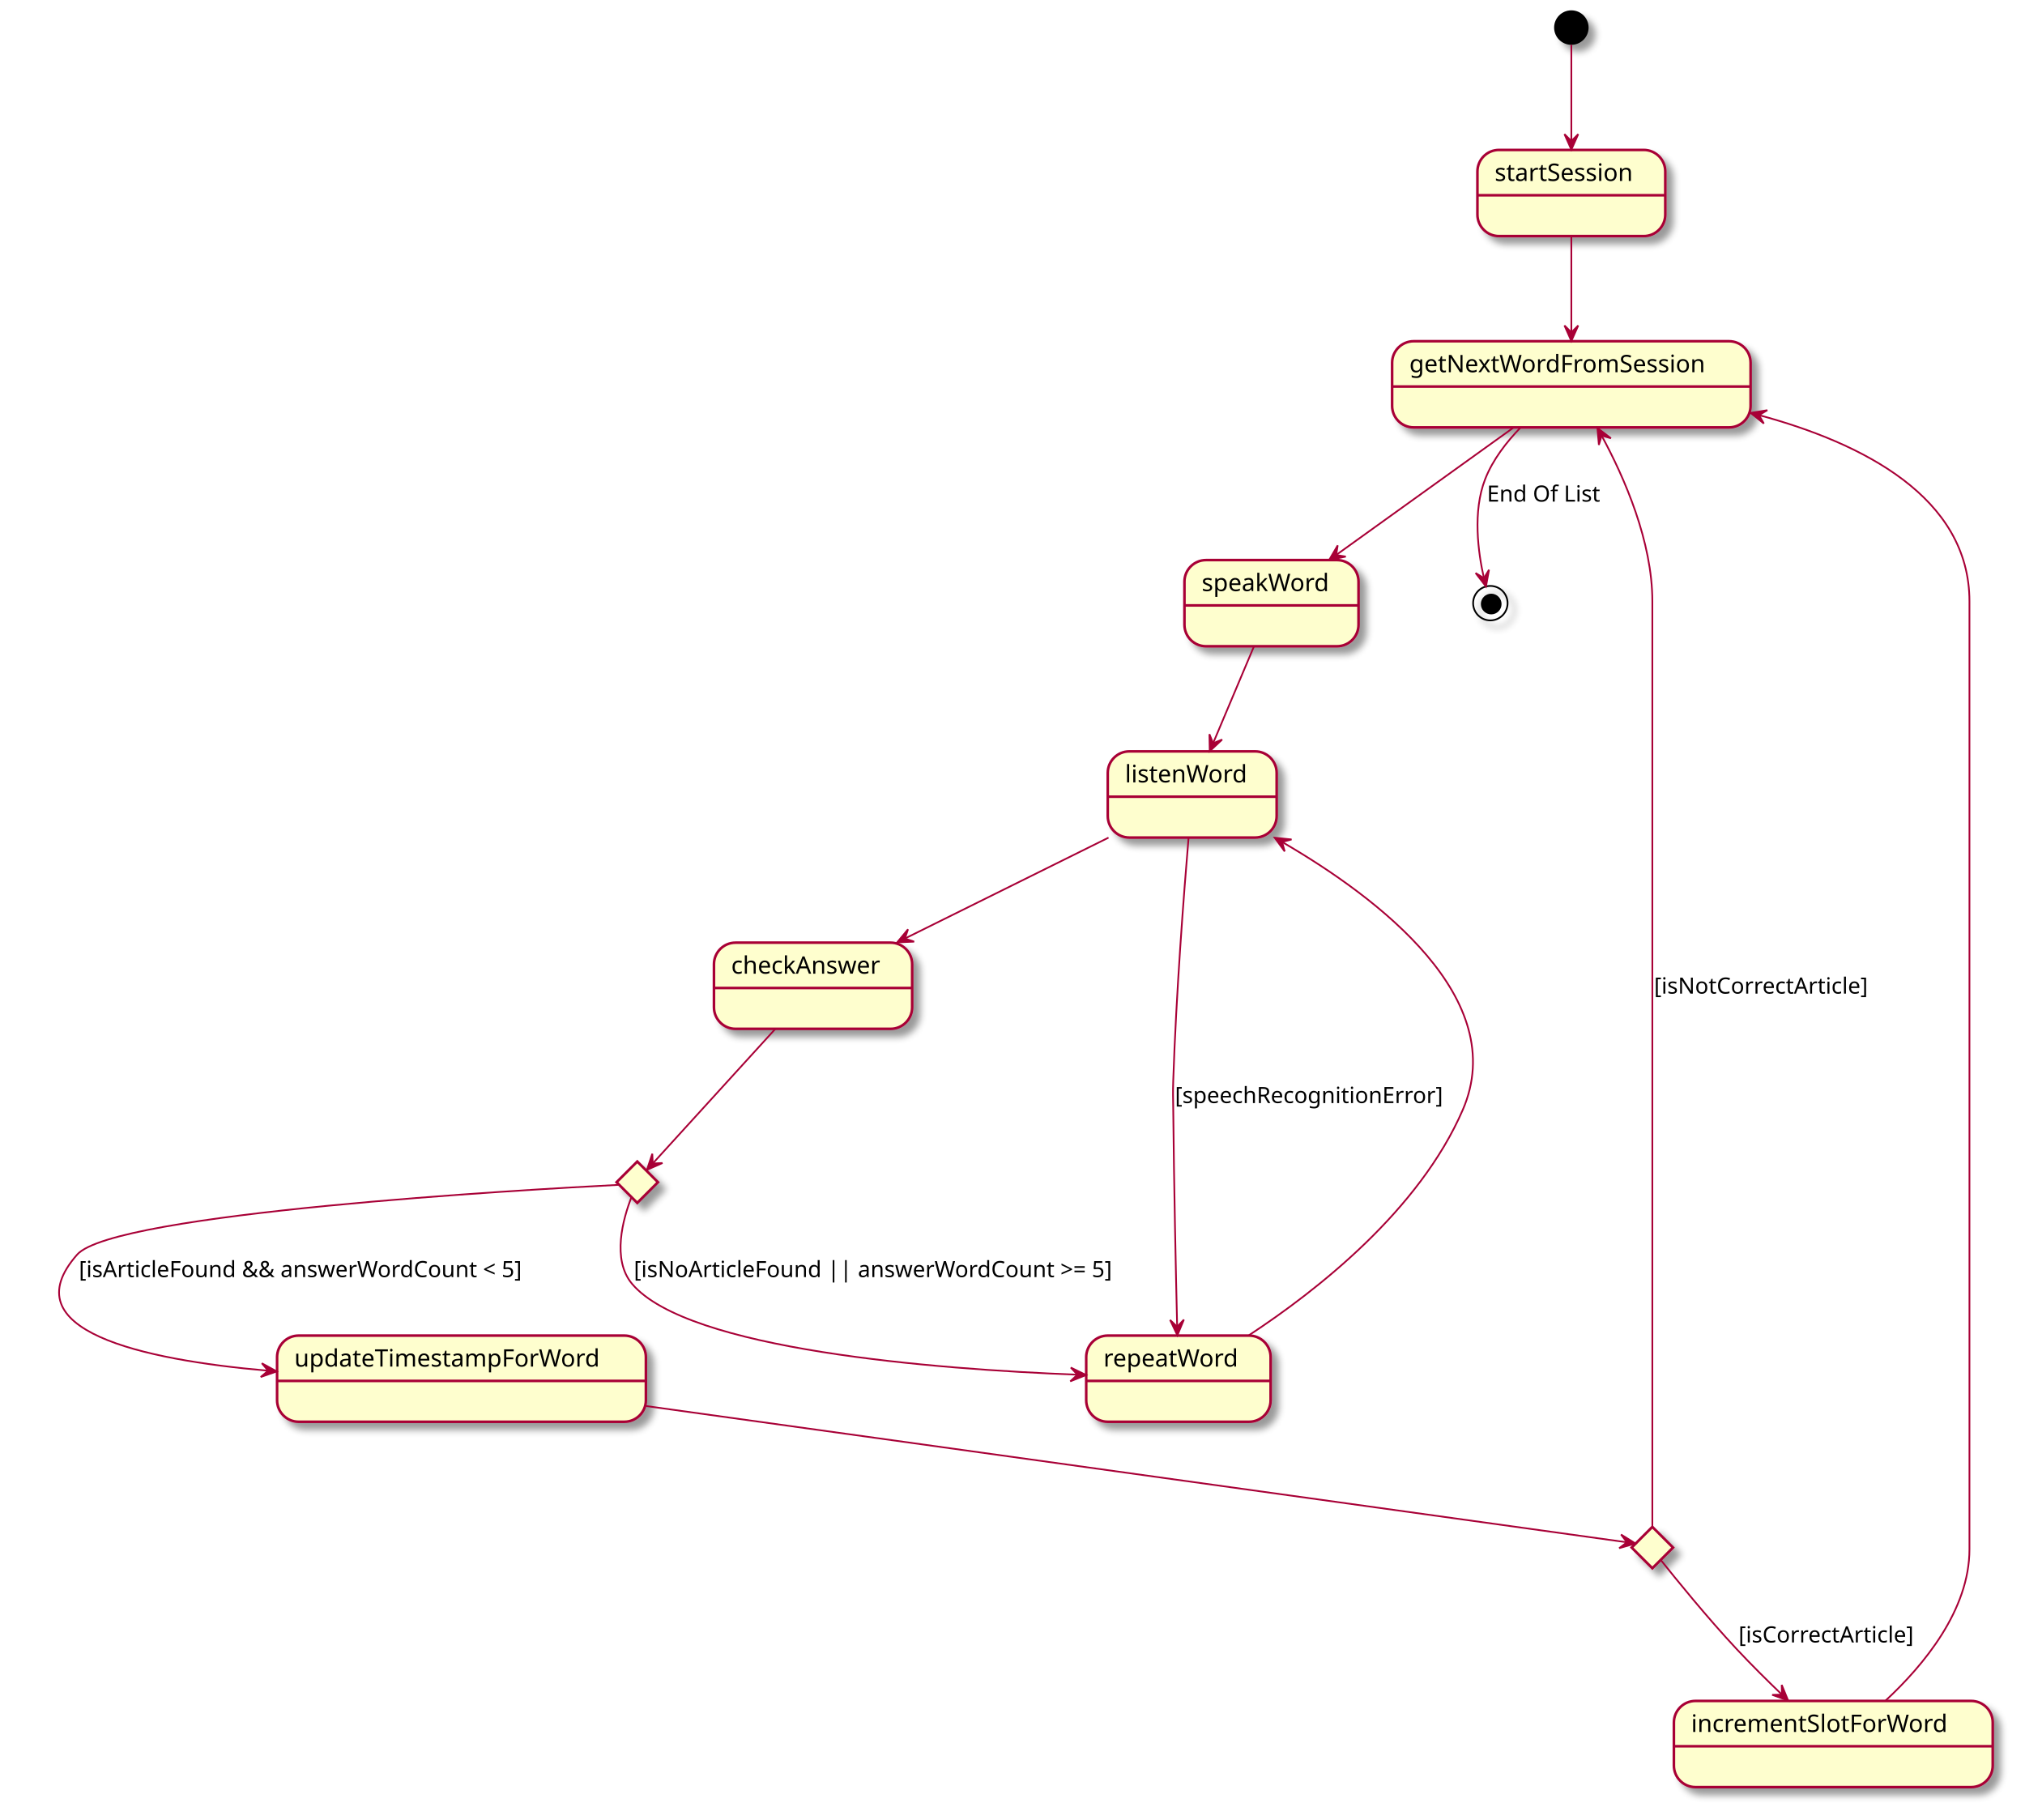
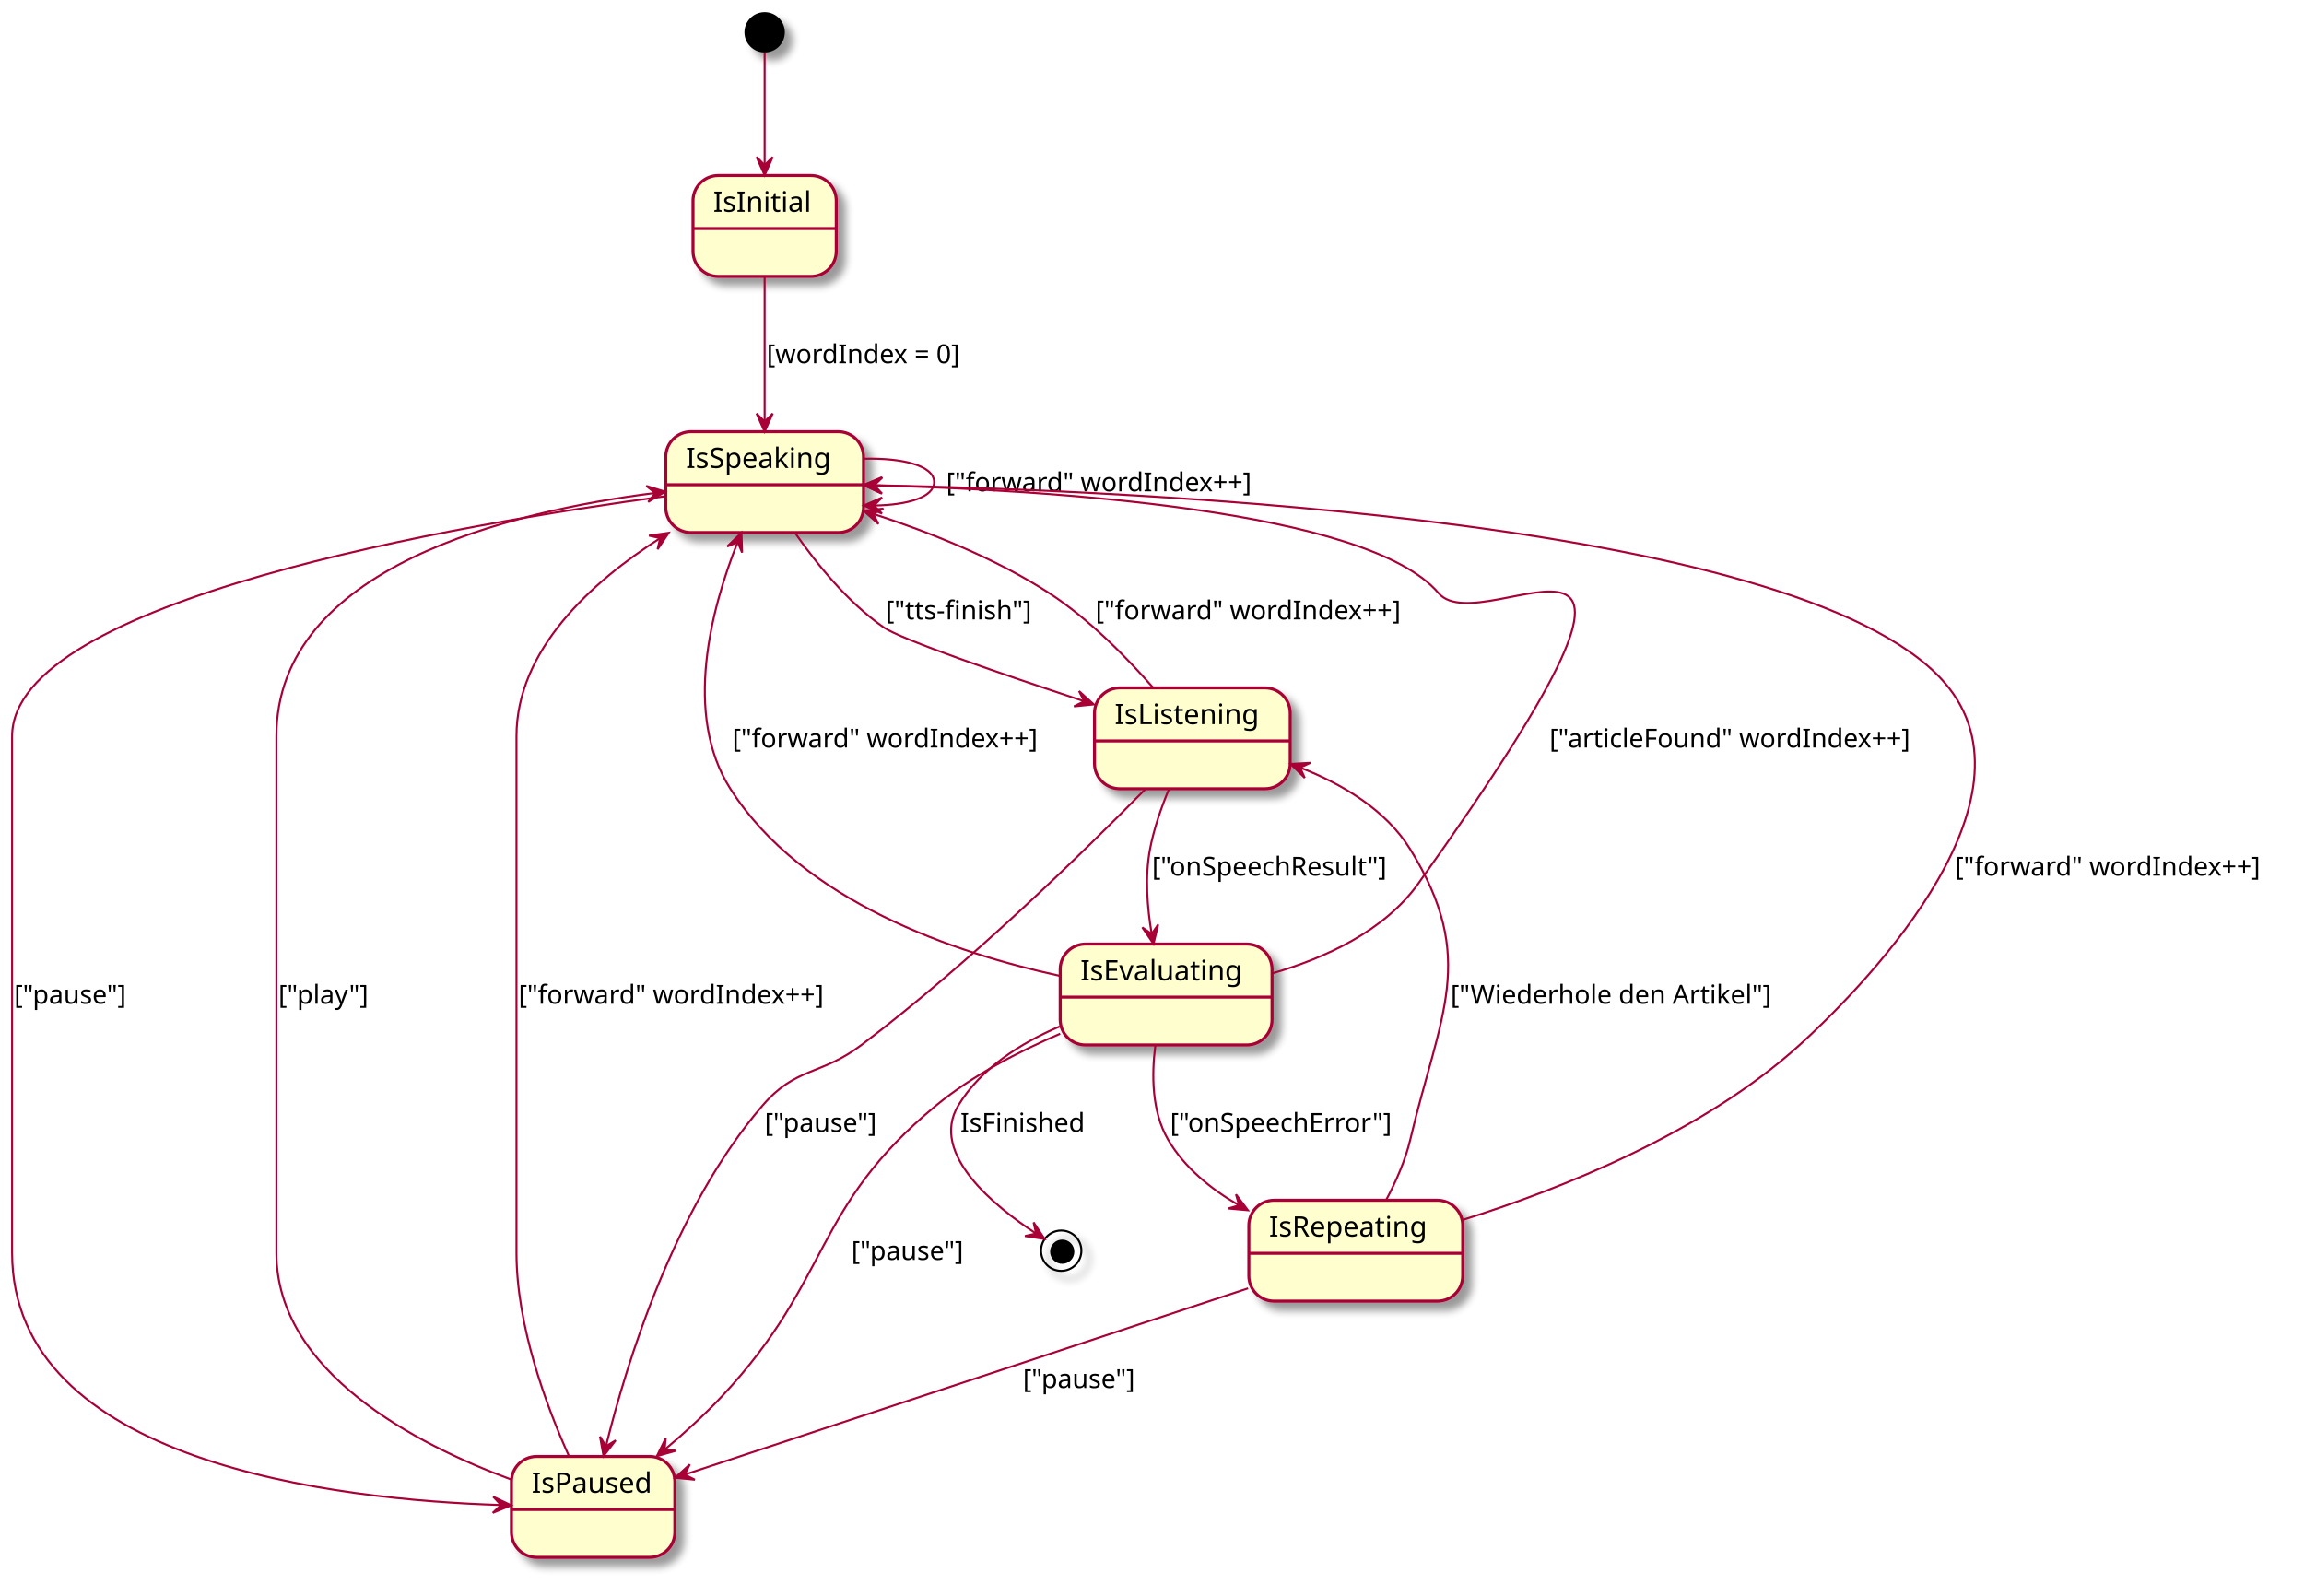
- <svg xmlns="http://www.w3.org/2000/svg" contentScriptType="application/ecmascript" contentStyleType="text/css" height="1056px" preserveAspectRatio="none" style="width:1175px;height:1056px;" version="1.1" viewBox="0 0 1175 1056" width="1175px" zoomAndPan="magnify">
+ <svg xmlns="http://www.w3.org/2000/svg" contentScriptType="application/ecmascript" contentStyleType="text/css" height="791px" preserveAspectRatio="none" style="width:1142px;height:791px;" version="1.1" viewBox="0 0 1142 791" width="1142px" zoomAndPan="magnify">
  <defs>
-     <filter height="300%" id="f14ft8r3oe61q9" width="300%" x="-1" y="-1">
+     <filter height="300%" id="fjx9svjejnwid" width="300%" x="-1" y="-1">
      <feGaussianBlur result="blurOut" stdDeviation="2.0" />
      <feColorMatrix in="blurOut" result="blurOut2" type="matrix" values="0 0 0 0 0 0 0 0 0 0 0 0 0 0 0 0 0 0 .4 0" />
      <feOffset dx="4.0" dy="4.0" in="blurOut2" result="blurOut3" />
      <feBlend in="SourceGraphic" in2="blurOut3" mode="normal" />
    </filter>
  </defs>
  <g>
-     <ellipse cx="911.773" cy="16" fill="#000000" filter="url(#f14ft8r3oe61q9)" rx="10" ry="10" style="stroke: none; stroke-width: 1.0;" />
-     <g id="startSession">
-       <rect fill="#FEFECE" filter="url(#f14ft8r3oe61q9)" height="50" rx="12.5" ry="12.5" style="stroke: #A80036; stroke-width: 1.5;" width="109" x="857.273" y="87" />
-       <line style="stroke: #A80036; stroke-width: 1.5;" x1="857.273" x2="966.273" y1="113.297" y2="113.297" />
-       <text fill="#000000" font-family="sans-serif" font-size="14" lengthAdjust="spacingAndGlyphs" textLength="89" x="867.273" y="104.995">startSession</text>
+     <ellipse cx="379" cy="16" fill="#000000" filter="url(#fjx9svjejnwid)" rx="10" ry="10" style="stroke: none; stroke-width: 1.0;" />
+     <g id="IsInitial">
+       <rect fill="#FEFECE" filter="url(#fjx9svjejnwid)" height="50" rx="12.5" ry="12.5" style="stroke: #A80036; stroke-width: 1.5;" width="71" x="343.5" y="87" />
+       <line style="stroke: #A80036; stroke-width: 1.5;" x1="343.5" x2="414.5" y1="113.297" y2="113.297" />
+       <text fill="#000000" font-family="sans-serif" font-size="14" lengthAdjust="spacingAndGlyphs" textLength="51" x="353.5" y="104.995">IsInitial</text>
    </g>
-     <g id="getNextWordFromSession">
-       <rect fill="#FEFECE" filter="url(#f14ft8r3oe61q9)" height="50" rx="12.5" ry="12.5" style="stroke: #A80036; stroke-width: 1.5;" width="208" x="807.773" y="198" />
-       <line style="stroke: #A80036; stroke-width: 1.5;" x1="807.773" x2="1015.773" y1="224.297" y2="224.297" />
-       <text fill="#000000" font-family="sans-serif" font-size="14" lengthAdjust="spacingAndGlyphs" textLength="188" x="817.773" y="215.995">getNextWordFromSession</text>
+     <g id="IsSpeaking">
+       <rect fill="#FEFECE" filter="url(#fjx9svjejnwid)" height="50" rx="12.5" ry="12.5" style="stroke: #A80036; stroke-width: 1.5;" width="98" x="330" y="214" />
+       <line style="stroke: #A80036; stroke-width: 1.5;" x1="330" x2="428" y1="240.297" y2="240.297" />
+       <text fill="#000000" font-family="sans-serif" font-size="14" lengthAdjust="spacingAndGlyphs" textLength="78" x="340" y="231.995">IsSpeaking</text>
    </g>
-     <g id="speakWord">
-       <rect fill="#FEFECE" filter="url(#f14ft8r3oe61q9)" height="50" rx="12.5" ry="12.5" style="stroke: #A80036; stroke-width: 1.5;" width="101" x="687.273" y="325" />
-       <line style="stroke: #A80036; stroke-width: 1.5;" x1="687.273" x2="788.273" y1="351.297" y2="351.297" />
-       <text fill="#000000" font-family="sans-serif" font-size="14" lengthAdjust="spacingAndGlyphs" textLength="81" x="697.273" y="342.995">speakWord</text>
+     <g id="IsListening">
+       <rect fill="#FEFECE" filter="url(#fjx9svjejnwid)" height="50" rx="12.5" ry="12.5" style="stroke: #A80036; stroke-width: 1.5;" width="97" x="542.5" y="341" />
+       <line style="stroke: #A80036; stroke-width: 1.5;" x1="542.5" x2="639.5" y1="367.297" y2="367.297" />
+       <text fill="#000000" font-family="sans-serif" font-size="14" lengthAdjust="spacingAndGlyphs" textLength="77" x="552.5" y="358.995">IsListening</text>
    </g>
-     <ellipse cx="864.773" cy="350" fill="none" filter="url(#f14ft8r3oe61q9)" rx="10" ry="10" style="stroke: #000000; stroke-width: 1.0;" />
-     <ellipse cx="865.273" cy="350.5" fill="#000000" rx="6" ry="6" style="stroke: none; stroke-width: 1.0;" />
-     <g id="listenWord">
-       <rect fill="#FEFECE" filter="url(#f14ft8r3oe61q9)" height="50" rx="12.5" ry="12.5" style="stroke: #A80036; stroke-width: 1.5;" width="98" x="642.773" y="436" />
-       <line style="stroke: #A80036; stroke-width: 1.5;" x1="642.773" x2="740.773" y1="462.297" y2="462.297" />
-       <text fill="#000000" font-family="sans-serif" font-size="14" lengthAdjust="spacingAndGlyphs" textLength="78" x="652.773" y="453.995">listenWord</text>
+     <g id="IsPaused">
+       <rect fill="#FEFECE" filter="url(#fjx9svjejnwid)" height="50" rx="12.5" ry="12.5" style="stroke: #A80036; stroke-width: 1.5;" width="81" x="253.5" y="722" />
+       <line style="stroke: #A80036; stroke-width: 1.5;" x1="253.5" x2="334.5" y1="748.297" y2="748.297" />
+       <text fill="#000000" font-family="sans-serif" font-size="14" lengthAdjust="spacingAndGlyphs" textLength="61" x="263.5" y="739.995">IsPaused</text>
    </g>
-     <g id="checkAnswer">
-       <rect fill="#FEFECE" filter="url(#f14ft8r3oe61q9)" height="50" rx="12.5" ry="12.5" style="stroke: #A80036; stroke-width: 1.5;" width="115" x="414.273" y="547" />
-       <line style="stroke: #A80036; stroke-width: 1.5;" x1="414.273" x2="529.273" y1="573.297" y2="573.297" />
-       <text fill="#000000" font-family="sans-serif" font-size="14" lengthAdjust="spacingAndGlyphs" textLength="95" x="424.273" y="564.995">checkAnswer</text>
+     <g id="IsEvaluating">
+       <rect fill="#FEFECE" filter="url(#fjx9svjejnwid)" height="50" rx="12.5" ry="12.5" style="stroke: #A80036; stroke-width: 1.5;" width="105" x="525.5" y="468" />
+       <line style="stroke: #A80036; stroke-width: 1.5;" x1="525.5" x2="630.5" y1="494.297" y2="494.297" />
+       <text fill="#000000" font-family="sans-serif" font-size="14" lengthAdjust="spacingAndGlyphs" textLength="85" x="535.5" y="485.995">IsEvaluating</text>
    </g>
-     <g id="repeatWord">
-       <rect fill="#FEFECE" filter="url(#f14ft8r3oe61q9)" height="50" rx="12.5" ry="12.5" style="stroke: #A80036; stroke-width: 1.5;" width="107" x="630.273" y="775" />
-       <line style="stroke: #A80036; stroke-width: 1.5;" x1="630.273" x2="737.273" y1="801.297" y2="801.297" />
-       <text fill="#000000" font-family="sans-serif" font-size="14" lengthAdjust="spacingAndGlyphs" textLength="87" x="640.273" y="792.995">repeatWord</text>
+     <g id="IsRepeating">
+       <rect fill="#FEFECE" filter="url(#fjx9svjejnwid)" height="50" rx="12.5" ry="12.5" style="stroke: #A80036; stroke-width: 1.5;" width="106" x="619" y="595" />
+       <line style="stroke: #A80036; stroke-width: 1.5;" x1="619" x2="725" y1="621.297" y2="621.297" />
+       <text fill="#000000" font-family="sans-serif" font-size="14" lengthAdjust="spacingAndGlyphs" textLength="86" x="629" y="612.995">IsRepeating</text>
    </g>
-     <polygon fill="#FEFECE" filter="url(#f14ft8r3oe61q9)" points="369.773,674,381.773,686,369.773,698,357.773,686,369.773,674" style="stroke: #A80036; stroke-width: 1.5;" />
-     <g id="updateTimestampForWord">
-       <rect fill="#FEFECE" filter="url(#f14ft8r3oe61q9)" height="50" rx="12.5" ry="12.5" style="stroke: #A80036; stroke-width: 1.5;" width="214" x="160.773" y="775" />
-       <line style="stroke: #A80036; stroke-width: 1.5;" x1="160.773" x2="374.773" y1="801.297" y2="801.297" />
-       <text fill="#000000" font-family="sans-serif" font-size="14" lengthAdjust="spacingAndGlyphs" textLength="194" x="170.773" y="792.995">updateTimestampForWord</text>
-     </g>
-     <polygon fill="#FEFECE" filter="url(#f14ft8r3oe61q9)" points="958.773,886,970.773,898,958.773,910,946.773,898,958.773,886" style="stroke: #A80036; stroke-width: 1.5;" />
-     <g id="incrementSlotForWord">
-       <rect fill="#FEFECE" filter="url(#f14ft8r3oe61q9)" height="50" rx="12.5" ry="12.5" style="stroke: #A80036; stroke-width: 1.5;" width="185" x="971.273" y="987" />
-       <line style="stroke: #A80036; stroke-width: 1.5;" x1="971.273" x2="1156.273" y1="1013.297" y2="1013.297" />
-       <text fill="#000000" font-family="sans-serif" font-size="14" lengthAdjust="spacingAndGlyphs" textLength="165" x="981.273" y="1004.995">incrementSlotForWord</text>
-     </g>
-     <path d="M911.773,26.01 C911.773,38.698 911.773,62.409 911.773,81.57 " fill="none" id="*start-to-startSession" style="stroke: #A80036; stroke-width: 1.0;" />
-     <polygon fill="#A80036" points="911.773,86.84,915.773,77.84,911.773,81.84,907.773,77.84,911.773,86.84" style="stroke: #A80036; stroke-width: 1.0;" />
-     <path d="M911.773,137.191 C911.773,153.56 911.773,175.279 911.773,192.64 " fill="none" id="startSession-to-getNextWordFromSession" style="stroke: #A80036; stroke-width: 1.0;" />
-     <polygon fill="#A80036" points="911.773,197.877,915.773,188.877,911.773,192.877,907.773,188.877,911.773,197.877" style="stroke: #A80036; stroke-width: 1.0;" />
-     <path d="M878.224,248.101 C848.857,269.198 806.223,299.826 775.64,321.796 " fill="none" id="getNextWordFromSession-to-speakWord" style="stroke: #A80036; stroke-width: 1.0;" />
-     <polygon fill="#A80036" points="771.219,324.973,780.862,322.971,775.28,322.056,776.195,316.474,771.219,324.973" style="stroke: #A80036; stroke-width: 1.0;" />
-     <path d="M882.31,248.071 C874.06,256.567 866.155,266.818 861.773,278 C854.396,296.824 857.693,320.642 861.021,335.347 " fill="none" id="getNextWordFromSession-to-*end" style="stroke: #A80036; stroke-width: 1.0;" />
-     <polygon fill="#A80036" points="862.229,340.326,863.993,330.636,861.049,335.467,856.218,332.524,862.229,340.326" style="stroke: #A80036; stroke-width: 1.0;" />
-     <text fill="#000000" font-family="sans-serif" font-size="13" lengthAdjust="spacingAndGlyphs" textLength="69" x="862.773" y="291.067">End Of List</text>
-     <path d="M727.564,375.191 C720.596,391.701 711.331,413.654 703.974,431.088 " fill="none" id="speakWord-to-listenWord" style="stroke: #A80036; stroke-width: 1.0;" />
-     <polygon fill="#A80036" points="701.953,435.877,709.138,429.141,703.898,431.271,701.768,426.03,701.953,435.877" style="stroke: #A80036; stroke-width: 1.0;" />
-     <path d="M643.22,486.055 C608.343,503.335 561.331,526.628 525.357,544.451 " fill="none" id="listenWord-to-checkAnswer" style="stroke: #A80036; stroke-width: 1.0;" />
-     <polygon fill="#A80036" points="520.581,546.818,530.421,546.406,525.061,544.598,526.869,539.238,520.581,546.818" style="stroke: #A80036; stroke-width: 1.0;" />
-     <path d="M689.668,486.022 C686.971,518.12 682.445,576.786 680.773,627 C680.521,634.551 680.7,636.445 680.773,644 C681.196,687.76 682.292,738.459 683.035,769.63 " fill="none" id="listenWord-to-repeatWord" style="stroke: #A80036; stroke-width: 1.0;" />
-     <polygon fill="#A80036" points="683.16,774.839,686.943,765.746,683.04,769.84,678.945,765.938,683.16,774.839" style="stroke: #A80036; stroke-width: 1.0;" />
-     <text fill="#000000" font-family="sans-serif" font-size="13" lengthAdjust="spacingAndGlyphs" textLength="162" x="681.773" y="640.067">[speechRecognitionError]</text>
-     <path d="M724.695,774.8 C764.864,748.409 823.647,702.076 848.773,644 C876.654,579.555 800.051,521.197 744.273,488.768 " fill="none" id="repeatWord-to-listenWord" style="stroke: #A80036; stroke-width: 1.0;" />
-     <polygon fill="#A80036" points="739.621,486.095,745.433,494.046,743.957,488.585,749.418,487.108,739.621,486.095" style="stroke: #A80036; stroke-width: 1.0;" />
-     <path d="M449.891,597.027 C427.874,621.203 394.968,657.334 379.054,674.809 " fill="none" id="checkAnswer-to-a" style="stroke: #A80036; stroke-width: 1.0;" />
-     <polygon fill="#A80036" points="375.39,678.831,384.407,674.87,378.757,675.134,378.493,669.484,375.39,678.831" style="stroke: #A80036; stroke-width: 1.0;" />
-     <path d="M366.354,694.819 C361.591,707.062 354.806,730.823 366.773,745 C399.145,783.354 542.42,794.47 624.842,797.689 " fill="none" id="a-to-repeatWord" style="stroke: #A80036; stroke-width: 1.0;" />
-     <polygon fill="#A80036" points="630.181,797.89,621.338,793.553,625.185,797.702,621.037,801.548,630.181,797.89" style="stroke: #A80036; stroke-width: 1.0;" />
-     <text fill="#000000" font-family="sans-serif" font-size="13" lengthAdjust="spacingAndGlyphs" textLength="289" x="367.773" y="741.067">[isNoArticleFound || answerWordCount &gt;= 5]</text>
-     <path d="M359.027,687.527 C305.147,690.278 66.118,703.793 44.773,728 C6,771.971 81.774,788.931 155.289,795.359 " fill="none" id="a-to-updateTimestampForWord" style="stroke: #A80036; stroke-width: 1.0;" />
-     <polygon fill="#A80036" points="160.577,795.804,151.944,791.064,155.595,795.385,151.274,799.036,160.577,795.804" style="stroke: #A80036; stroke-width: 1.0;" />
-     <text fill="#000000" font-family="sans-serif" font-size="13" lengthAdjust="spacingAndGlyphs" textLength="280" x="45.773" y="741.067">[isArticleFound  &amp;&amp;  answerWordCount &lt; 5]</text>
-     <path d="M374.983,815.895 C546.41,839.711 870.436,884.728 943.766,894.915 " fill="none" id="updateTimestampForWord-to-c" style="stroke: #A80036; stroke-width: 1.0;" />
-     <polygon fill="#A80036" points="948.98,895.639,940.616,890.438,944.028,894.951,939.515,898.362,948.98,895.639" style="stroke: #A80036; stroke-width: 1.0;" />
-     <path d="M958.773,885.768 C958.773,867.844 958.773,831.667 958.773,801 C958.773,349 958.773,349 958.773,349 C958.773,314.296 942.704,277.441 929.358,252.814 " fill="none" id="c-to-getNextWordFromSession" style="stroke: #A80036; stroke-width: 1.0;" />
-     <polygon fill="#A80036" points="926.902,248.361,927.747,258.173,929.317,252.739,934.752,254.309,926.902,248.361" style="stroke: #A80036; stroke-width: 1.0;" />
-     <text fill="#000000" font-family="sans-serif" font-size="13" lengthAdjust="spacingAndGlyphs" textLength="129" x="959.773" y="576.567">[isNotCorrectArticle]</text>
-     <path d="M963.722,905.274 C972.348,916.11 990.834,938.91 1007.773,957 C1016.011,965.799 1025.312,975.026 1033.929,983.314 " fill="none" id="c-to-incrementSlotForWord" style="stroke: #A80036; stroke-width: 1.0;" />
-     <polygon fill="#A80036" points="1037.579,986.804,1033.844,977.691,1033.967,983.346,1028.312,983.469,1037.579,986.804" style="stroke: #A80036; stroke-width: 1.0;" />
-     <text fill="#000000" font-family="sans-serif" font-size="13" lengthAdjust="spacingAndGlyphs" textLength="107" x="1008.773" y="953.067">[isCorrectArticle]</text>
-     <path d="M1094.089,986.822 C1116.369,966.147 1142.769,934.216 1142.769,899 C1142.769,349 1142.769,349 1142.769,349 C1142.769,288.459 1080.639,257.093 1020.823,240.923 " fill="none" id="incrementSlotForWord-to-getNextWordFromSession" style="stroke: #A80036; stroke-width: 1.0;" />
-     <polygon fill="#A80036" points="1015.785,239.595,1023.466,245.759,1020.62,240.871,1025.508,238.024,1015.785,239.595" style="stroke: #A80036; stroke-width: 1.0;" />
+     <ellipse cx="526" cy="620" fill="none" filter="url(#fjx9svjejnwid)" rx="10" ry="10" style="stroke: #000000; stroke-width: 1.0;" />
+     <ellipse cx="526.5" cy="620.5" fill="#000000" rx="6" ry="6" style="stroke: none; stroke-width: 1.0;" />
+     <path d="M379,26.013 C379,38.698 379,62.409 379,81.57 " fill="none" id="*start-to-IsInitial" style="stroke: #A80036; stroke-width: 1.0;" />
+     <polygon fill="#A80036" points="379,86.84,383,77.84,379,81.84,375,77.84,379,86.84" style="stroke: #A80036; stroke-width: 1.0;" />
+     <path d="M379,137.101 C379,157.593 379,187.076 379,208.884 " fill="none" id="IsInitial-to-IsSpeaking" style="stroke: #A80036; stroke-width: 1.0;" />
+     <polygon fill="#A80036" points="379,213.973,383,204.973,379,208.973,375,204.973,379,213.973" style="stroke: #A80036; stroke-width: 1.0;" />
+     <text fill="#000000" font-family="sans-serif" font-size="13" lengthAdjust="spacingAndGlyphs" textLength="103" x="380" y="180.067">[wordIndex = 0]</text>
+     <path d="M394.183,264.303 C404.809,279.566 420.246,298.634 438,311 C446.579,316.975 496.666,334.182 537.231,347.583 " fill="none" id="IsSpeaking-to-IsListening" style="stroke: #A80036; stroke-width: 1.0;" />
+     <polygon fill="#A80036" points="542.128,349.197,534.833,342.58,537.38,347.631,532.328,350.178,542.128,349.197" style="stroke: #A80036; stroke-width: 1.0;" />
+     <text fill="#000000" font-family="sans-serif" font-size="13" lengthAdjust="spacingAndGlyphs" textLength="76" x="439" y="307.067">["tts-finish"]</text>
+     <path d="M571.64,340.994 C558.407,325.854 539.742,306.81 520,294 C493.399,276.74 460.454,263.734 433.099,254.816 " fill="none" id="IsListening-to-IsSpeaking" style="stroke: #A80036; stroke-width: 1.0;" />
+     <polygon fill="#A80036" points="428.06,253.198,435.408,259.756,432.821,254.725,437.852,252.138,428.06,253.198" style="stroke: #A80036; stroke-width: 1.0;" />
+     <text fill="#000000" font-family="sans-serif" font-size="13" lengthAdjust="spacingAndGlyphs" textLength="161" x="543" y="307.067">["forward" wordIndex++]</text>
+     <path d="M428.18,227.42 C447.195,226.906 463,230.766 463,239 C463,246.462 450.02,250.332 433.433,250.609 " fill="none" id="IsSpeaking-to-IsSpeaking" style="stroke: #A80036; stroke-width: 1.0;" />
+     <polygon fill="#A80036" points="428.18,250.58,437.157,254.631,433.18,250.609,437.203,246.631,428.18,250.58" style="stroke: #A80036; stroke-width: 1.0;" />
+     <text fill="#000000" font-family="sans-serif" font-size="13" lengthAdjust="spacingAndGlyphs" textLength="161" x="469" y="243.567">["forward" wordIndex++]</text>
+     <path d="M329.853,245.981 C228.568,259.682 6,297.472 6,365 C6,365 6,365 6,621 C6,725.271 166.821,743.506 248.111,746.064 " fill="none" id="IsSpeaking-to-IsPaused" style="stroke: #A80036; stroke-width: 1.0;" />
+     <polygon fill="#A80036" points="253.347,746.21,244.463,741.96,248.349,746.07,244.238,749.957,253.347,746.21" style="stroke: #A80036; stroke-width: 1.0;" />
+     <text fill="#000000" font-family="sans-serif" font-size="13" lengthAdjust="spacingAndGlyphs" textLength="59" x="7" y="497.567">["pause"]</text>
+     <path d="M253.16,733.363 C206.642,716.127 137,680.404 137,621 C137,365 137,365 137,365 C137,281.069 253.328,253.434 324.679,244.377 " fill="none" id="IsPaused-to-IsSpeaking" style="stroke: #A80036; stroke-width: 1.0;" />
+     <polygon fill="#A80036" points="329.736,243.756,320.316,240.881,324.773,244.365,321.29,248.822,329.736,243.756" style="stroke: #A80036; stroke-width: 1.0;" />
+     <text fill="#000000" font-family="sans-serif" font-size="13" lengthAdjust="spacingAndGlyphs" textLength="47" x="138" y="497.567">["play"]</text>
+     <path d="M281.977,721.76 C270.844,697.047 256,657.291 256,621 C256,365 256,365 256,365 C256,322.022 293.399,288.434 326.953,266.948 " fill="none" id="IsPaused-to-IsSpeaking-1" style="stroke: #A80036; stroke-width: 1.0;" />
+     <polygon fill="#A80036" points="331.445,264.128,321.696,265.526,327.211,266.787,325.95,272.301,331.445,264.128" style="stroke: #A80036; stroke-width: 1.0;" />
+     <text fill="#000000" font-family="sans-serif" font-size="13" lengthAdjust="spacingAndGlyphs" textLength="161" x="257" y="497.567">["forward" wordIndex++]</text>
+     <path d="M579.399,391.166 C575.61,400.295 571.892,410.916 570,421 C567.436,434.669 568.652,449.983 570.829,462.88 " fill="none" id="IsListening-to-IsEvaluating" style="stroke: #A80036; stroke-width: 1.0;" />
+     <polygon fill="#A80036" points="571.74,467.879,574.06,458.307,570.843,462.96,566.19,459.743,571.74,467.879" style="stroke: #A80036; stroke-width: 1.0;" />
+     <text fill="#000000" font-family="sans-serif" font-size="13" lengthAdjust="spacingAndGlyphs" textLength="123" x="571" y="434.067">["onSpeechResult"]</text>
+     <path d="M567.842,391.062 C537.193,422.244 480.742,477.419 427,518 C406.622,533.388 394.67,528.657 378,548 C334.312,598.692 310.626,675.445 300.347,716.928 " fill="none" id="IsListening-to-IsPaused" style="stroke: #A80036; stroke-width: 1.0;" />
+     <polygon fill="#A80036" points="299.159,721.808,305.173,714.009,300.341,716.95,297.4,712.117,299.159,721.808" style="stroke: #A80036; stroke-width: 1.0;" />
+     <text fill="#000000" font-family="sans-serif" font-size="13" lengthAdjust="spacingAndGlyphs" textLength="59" x="379" y="561.067">["pause"]</text>
+     <path d="M687.033,594.915 C691.852,585.882 696.568,575.303 699,565 C713.704,502.712 732.647,475.442 699,421 C686.858,401.355 665.166,388.617 644.391,380.48 " fill="none" id="IsRepeating-to-IsListening" style="stroke: #A80036; stroke-width: 1.0;" />
+     <polygon fill="#A80036" points="639.698,378.712,646.71,385.628,644.377,380.474,649.53,378.141,639.698,378.712" style="stroke: #A80036; stroke-width: 1.0;" />
+     <text fill="#000000" font-family="sans-serif" font-size="13" lengthAdjust="spacingAndGlyphs" textLength="164" x="719" y="497.567">["Wiederhole den Artikel"]</text>
+     <path d="M725.182,604.681 C773.281,589.563 843.754,561.77 892,518 C919.374,493.165 1012.68,400.413 966,341 C900.717,257.911 565.557,243.116 433.027,240.529 " fill="none" id="IsRepeating-to-IsSpeaking" style="stroke: #A80036; stroke-width: 1.0;" />
+     <polygon fill="#A80036" points="428.017,240.435,436.941,244.601,433.016,240.528,437.09,236.603,428.017,240.435" style="stroke: #A80036; stroke-width: 1.0;" />
+     <text fill="#000000" font-family="sans-serif" font-size="13" lengthAdjust="spacingAndGlyphs" textLength="161" x="969" y="434.067">["forward" wordIndex++]</text>
+     <path d="M618.644,638.644 C544.017,663.322 409.759,707.72 339.567,730.932 " fill="none" id="IsRepeating-to-IsPaused" style="stroke: #A80036; stroke-width: 1.0;" />
+     <polygon fill="#A80036" points="334.626,732.566,344.427,733.537,339.373,730.996,341.915,725.942,334.626,732.566" style="stroke: #A80036; stroke-width: 1.0;" />
+     <text fill="#000000" font-family="sans-serif" font-size="13" lengthAdjust="spacingAndGlyphs" textLength="59" x="507" y="688.067">["pause"]</text>
+     <path d="M572.649,518.283 C570.774,532.796 570.844,551.062 579,565 C587.048,578.754 600.067,589.339 613.848,597.34 " fill="none" id="IsEvaluating-to-IsRepeating" style="stroke: #A80036; stroke-width: 1.0;" />
+     <polygon fill="#A80036" points="618.545,599.955,612.626,592.083,614.176,597.523,608.736,599.073,618.545,599.955" style="stroke: #A80036; stroke-width: 1.0;" />
+     <text fill="#000000" font-family="sans-serif" font-size="13" lengthAdjust="spacingAndGlyphs" textLength="114" x="580" y="561.067">["onSpeechError"]</text>
+     <path d="M630.783,482.478 C656.809,474.932 686.155,461.556 703,438 C858.815,220.11 735.651,320.608 713,294 C677.721,252.559 518.508,242.818 433.269,240.599 " fill="none" id="IsEvaluating-to-IsSpeaking" style="stroke: #A80036; stroke-width: 1.0;" />
+     <polygon fill="#A80036" points="428.265,240.475,437.164,244.695,433.264,240.598,437.361,236.697,428.265,240.475" style="stroke: #A80036; stroke-width: 1.0;" />
+     <text fill="#000000" font-family="sans-serif" font-size="13" lengthAdjust="spacingAndGlyphs" textLength="189" x="768" y="370.567">["articleFound" wordIndex++]</text>
+     <path d="M525.141,483.723 C473.516,472.523 397.67,447.056 362,391 C338.474,354.028 352.637,301.459 365.483,269.101 " fill="none" id="IsEvaluating-to-IsSpeaking-1" style="stroke: #A80036; stroke-width: 1.0;" />
+     <polygon fill="#A80036" points="367.527,264.087,360.424,270.91,365.639,268.717,367.832,273.931,367.527,264.087" style="stroke: #A80036; stroke-width: 1.0;" />
+     <text fill="#000000" font-family="sans-serif" font-size="13" lengthAdjust="spacingAndGlyphs" textLength="161" x="363" y="370.567">["forward" wordIndex++]</text>
+     <path d="M525.476,512.439 C504.965,521.218 482.083,533.097 464,548 C402.674,598.543 412.3,633.975 358,692 C349.395,701.195 339.286,710.35 329.675,718.44 " fill="none" id="IsEvaluating-to-IsPaused" style="stroke: #A80036; stroke-width: 1.0;" />
+     <polygon fill="#A80036" points="325.593,721.839,335.069,719.155,329.436,718.64,329.951,713.006,325.593,721.839" style="stroke: #A80036; stroke-width: 1.0;" />
+     <text fill="#000000" font-family="sans-serif" font-size="13" lengthAdjust="spacingAndGlyphs" textLength="59" x="422" y="624.567">["pause"]</text>
+     <path d="M525.302,508.798 C506.009,517.048 486.181,529.514 475,548 C460.446,572.063 493.68,598.489 513.148,611.251 " fill="none" id="IsEvaluating-to-*end" style="stroke: #A80036; stroke-width: 1.0;" />
+     <polygon fill="#A80036" points="517.763,614.191,512.324,605.98,513.547,611.504,508.024,612.726,517.763,614.191" style="stroke: #A80036; stroke-width: 1.0;" />
+     <text fill="#000000" font-family="sans-serif" font-size="13" lengthAdjust="spacingAndGlyphs" textLength="62" x="476" y="561.067">IsFinished</text>
  </g>
</svg>
